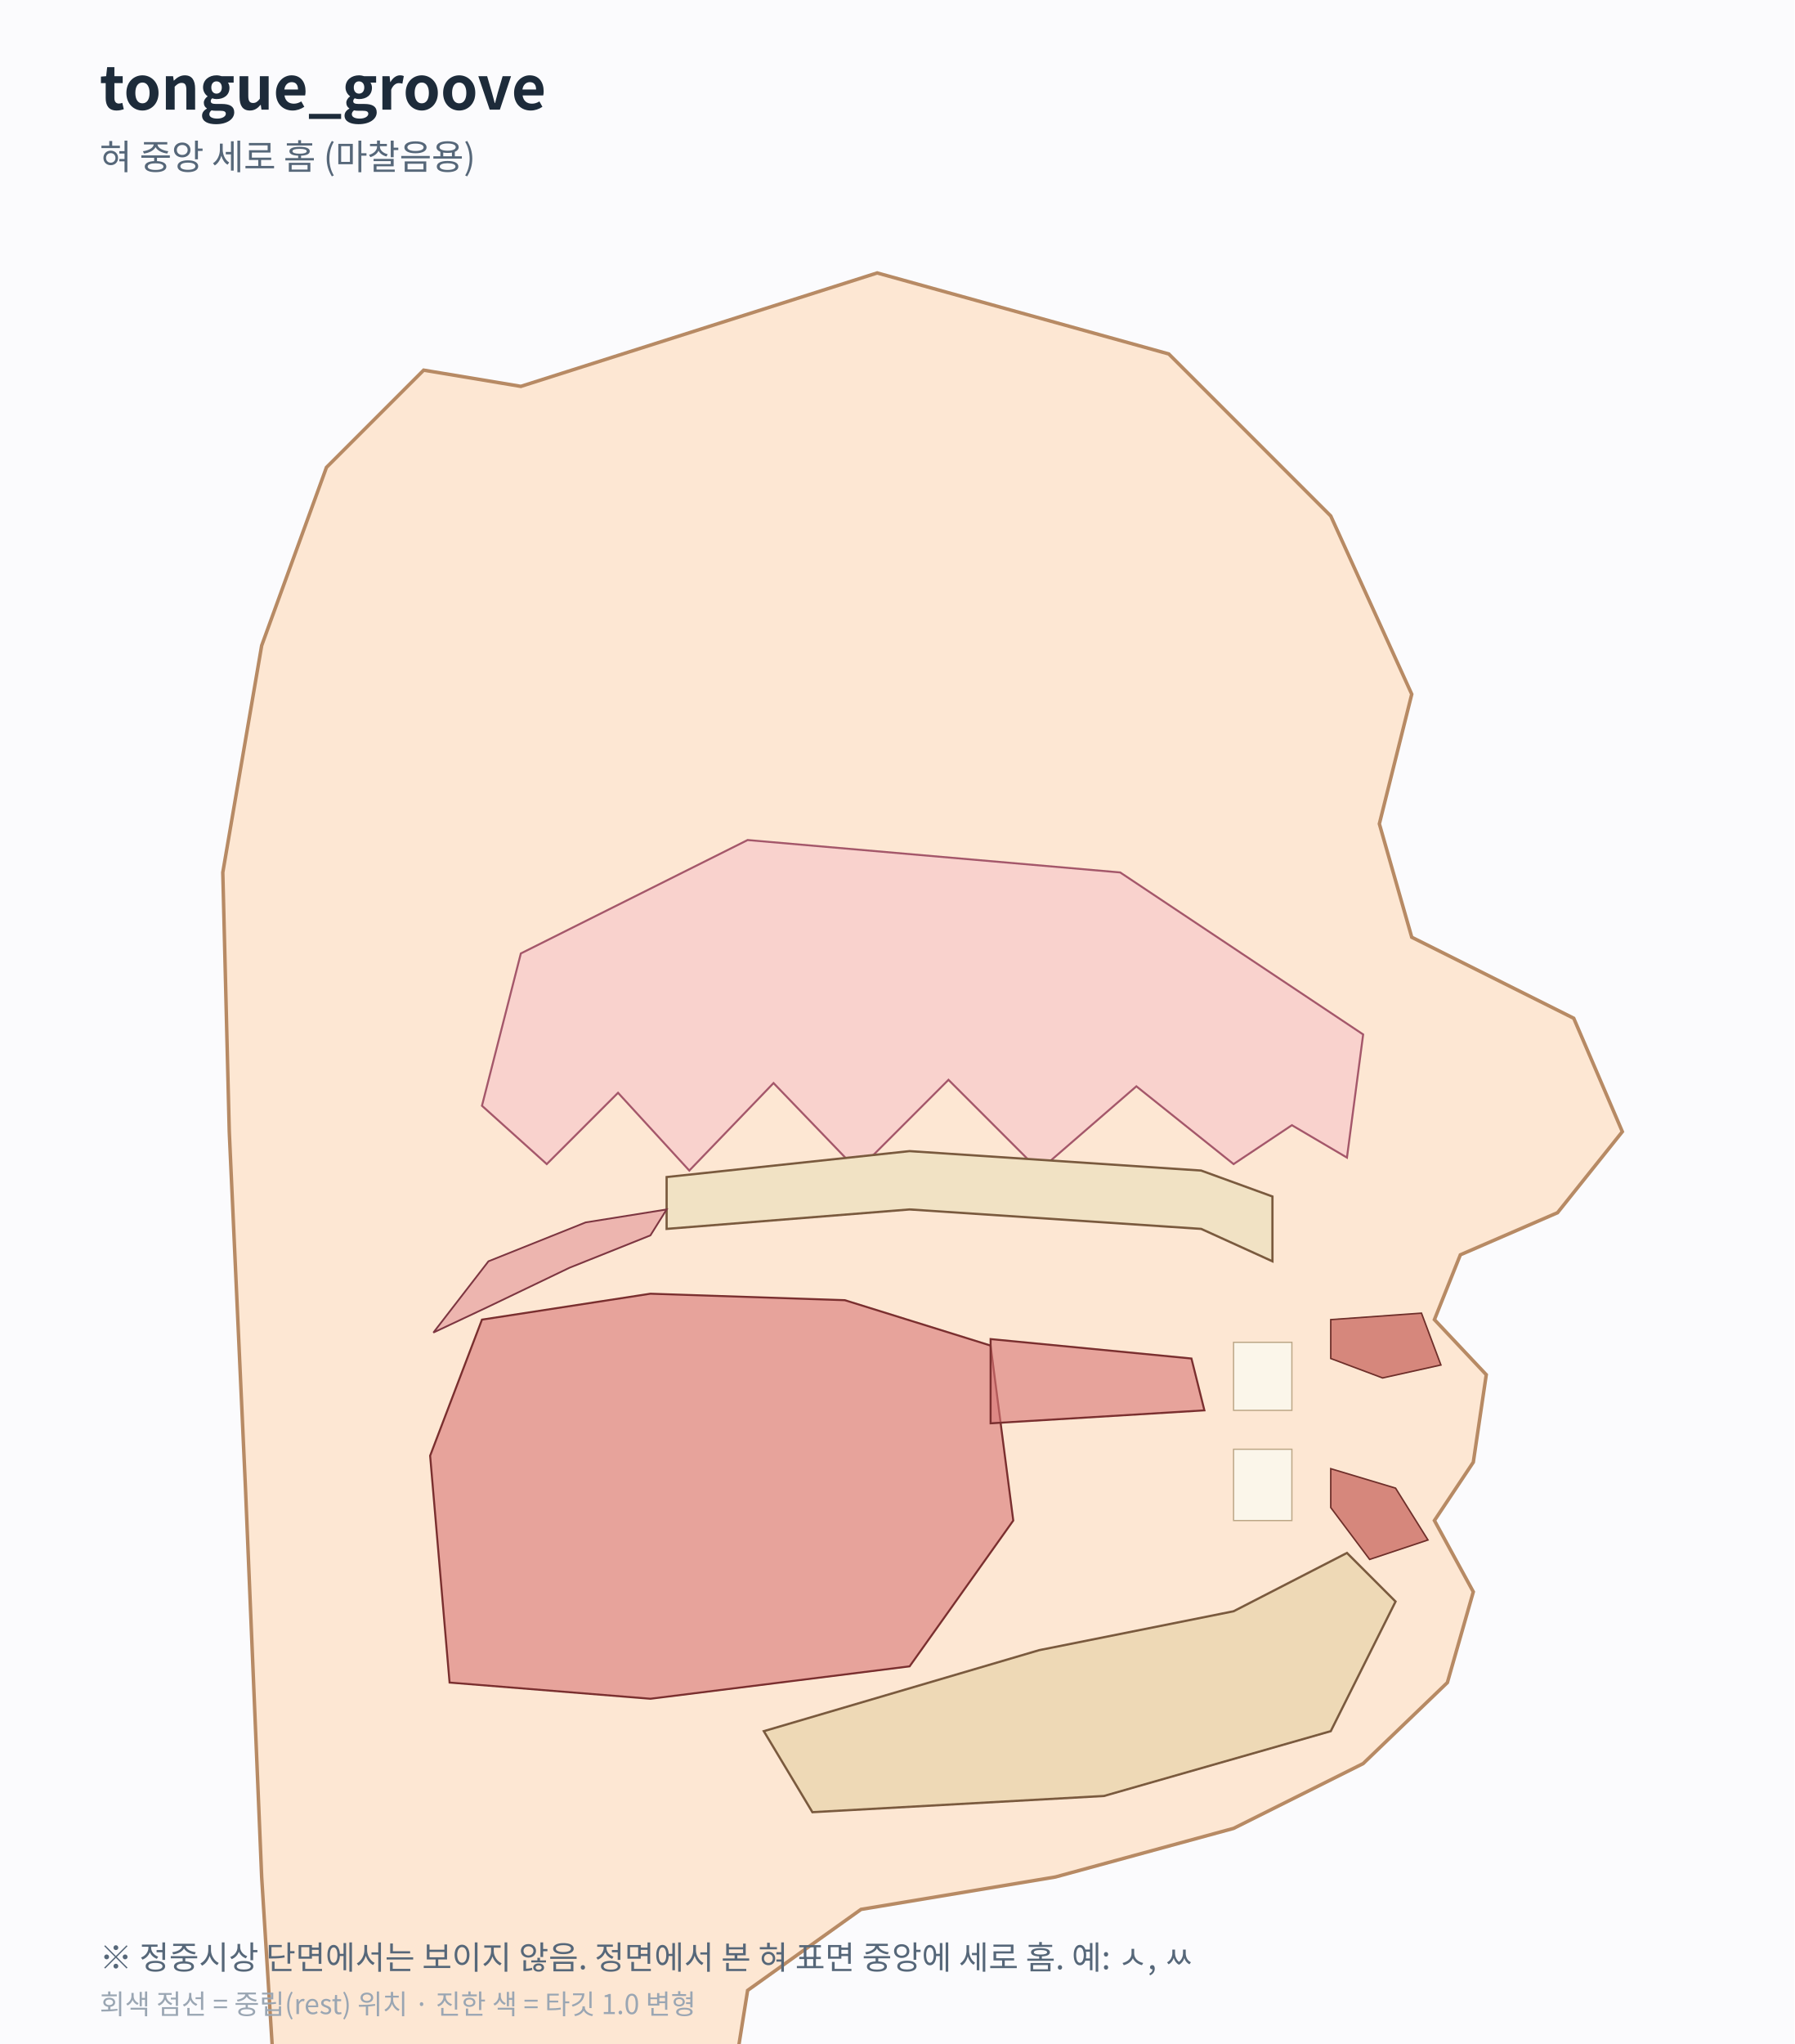
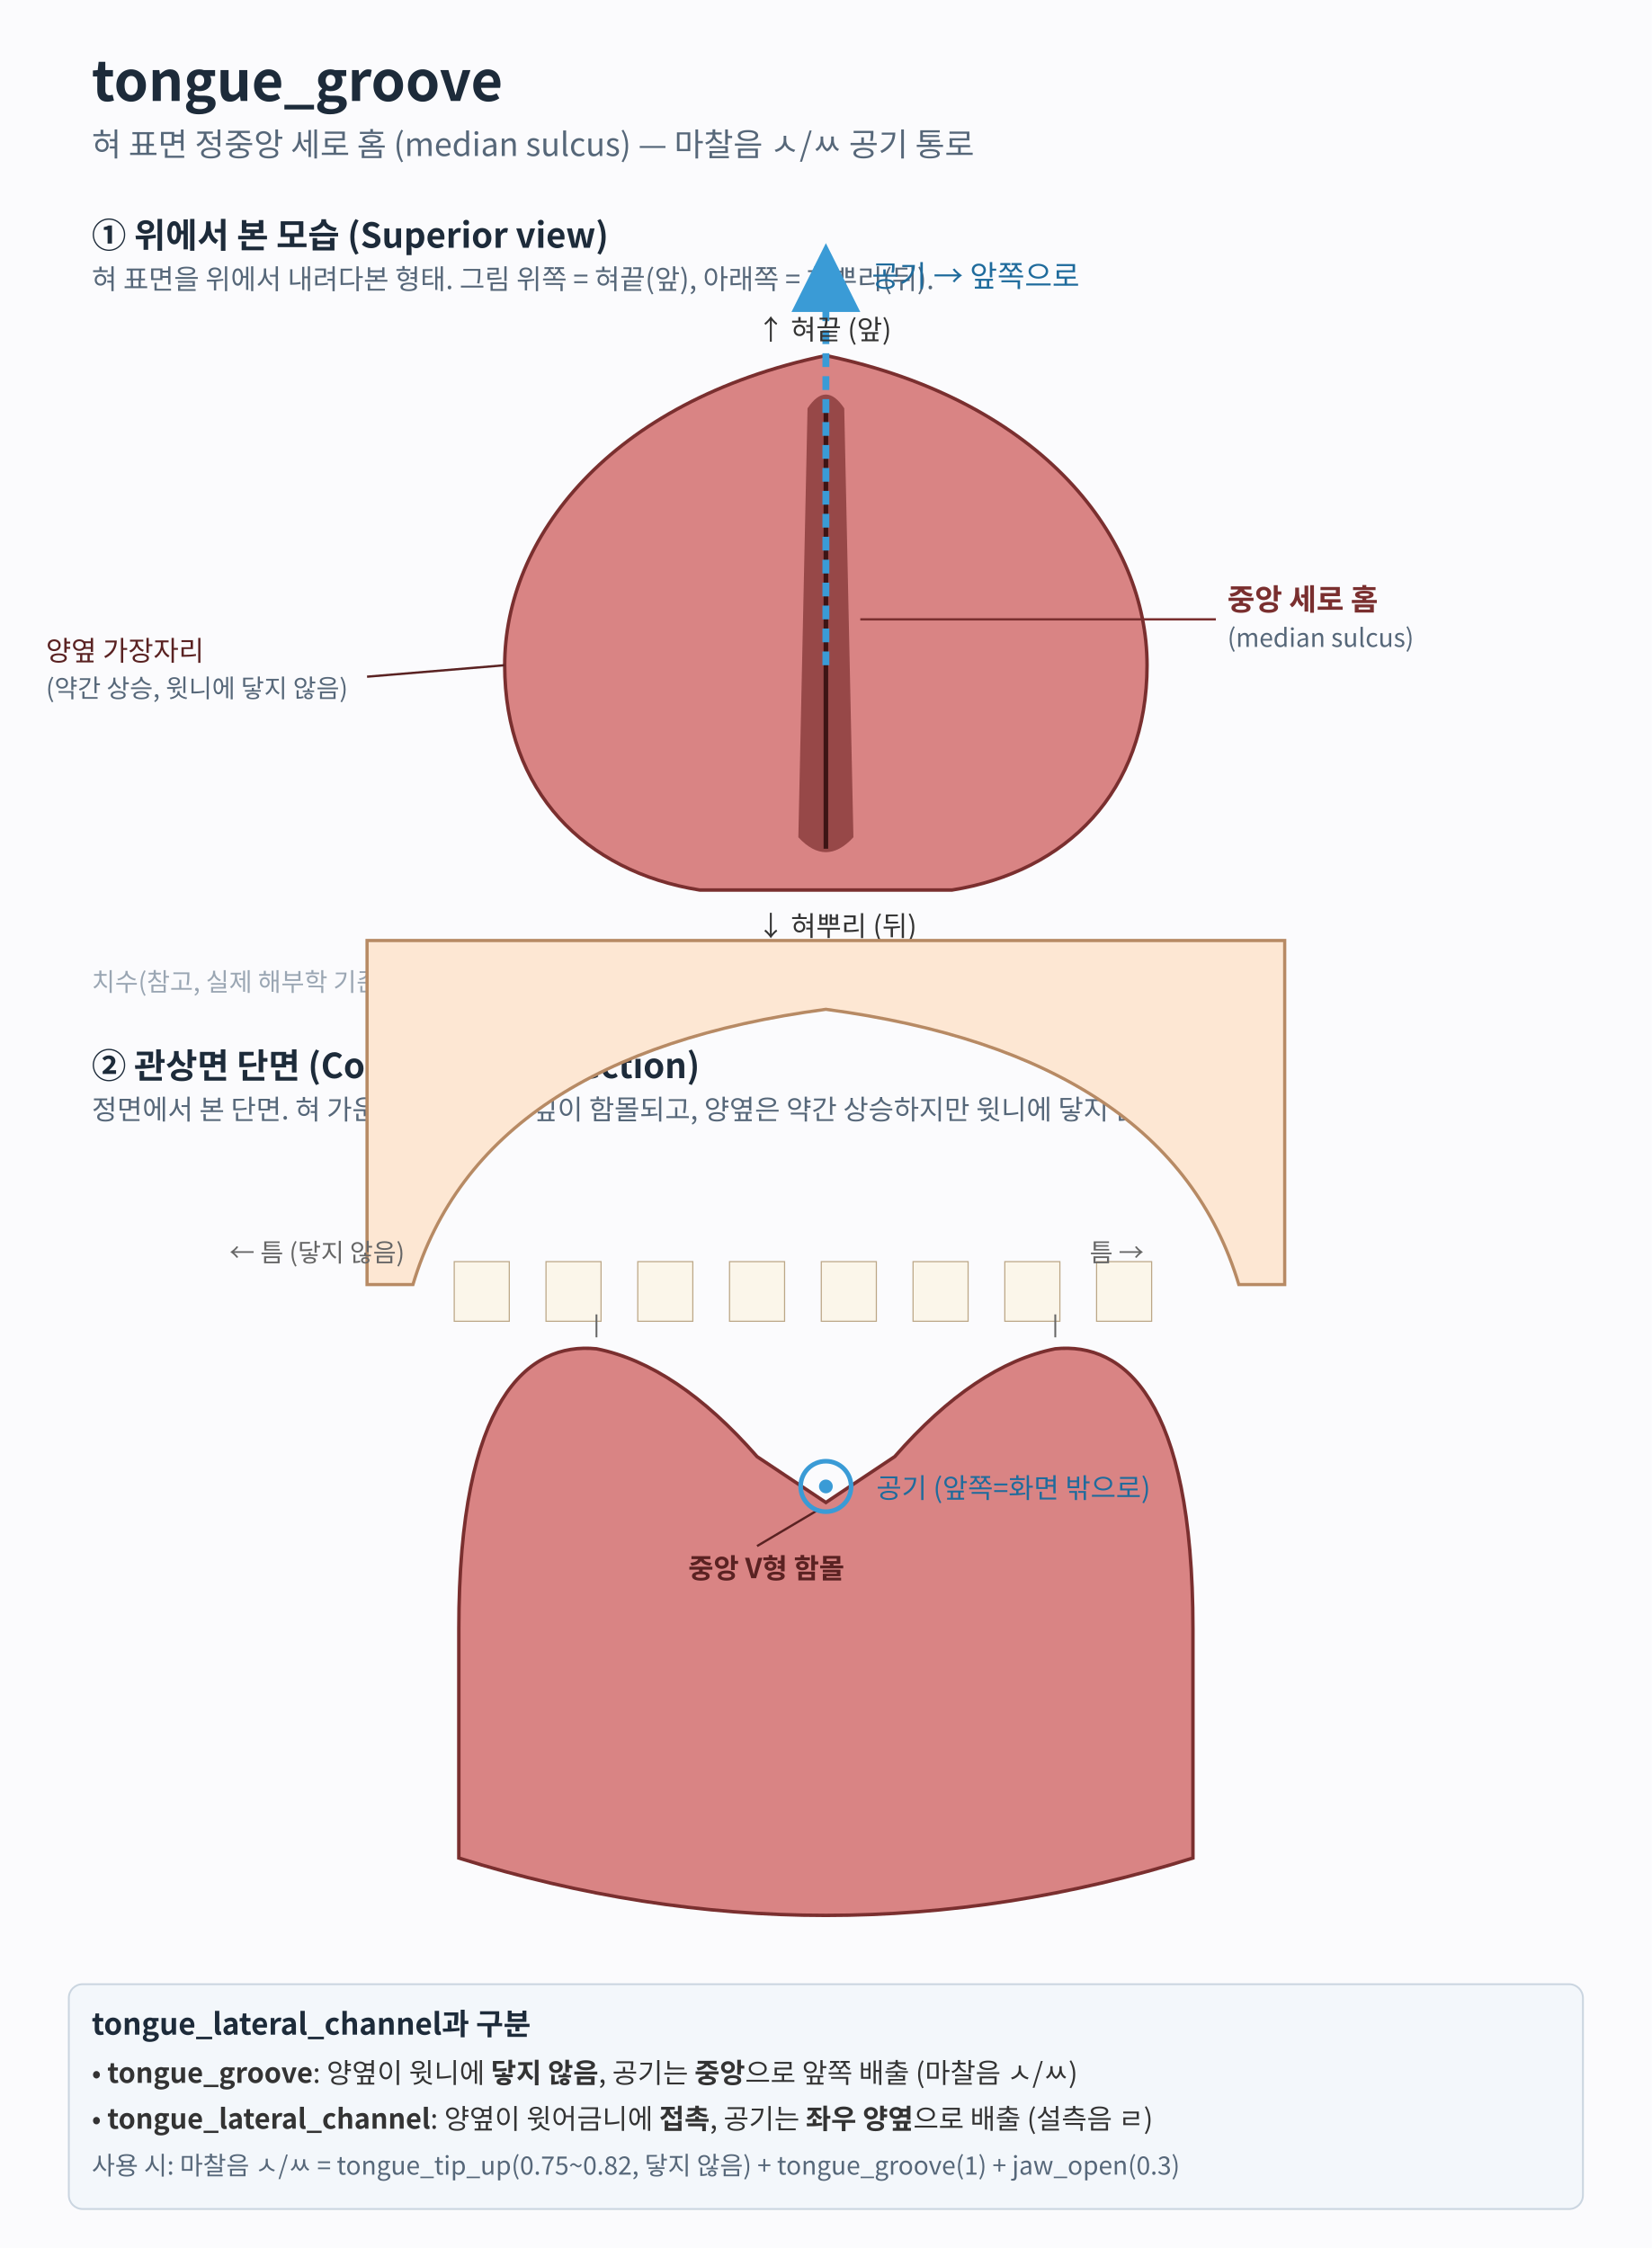
- <svg xmlns="http://www.w3.org/2000/svg" viewBox="0 0 720 820" width="720" height="820" font-family="WenQuanYi Zen Hei, Noto Sans CJK KR, sans-serif">
-   <rect width="720" height="820" fill="#fbfbfd" />
+ <svg xmlns="http://www.w3.org/2000/svg" viewBox="0 0 720 980" width="720" height="980" font-family="WenQuanYi Zen Hei, Noto Sans CJK KR, sans-serif">
+   <rect width="720" height="980" fill="#fbfbfd" />
  <defs>
    <marker id="arr" markerWidth="10" markerHeight="10" refX="7" refY="5" orient="auto">
-       <path d="M0,0 L10,5 L0,10 Z" fill="#d6394e" />
+       <path d="M0,0 L10,5 L0,10 Z" fill="#3a9bd6" />
    </marker>
  </defs>
  <text x="40" y="44" font-size="24" font-weight="700" fill="#1d2b3a">tongue_groove</text>
-   <text x="40" y="68" font-size="14" fill="#566779">혀 중앙 세로 홈 (마찰음용)</text>
-   <path d="M 209.00,155.00 L 352.00,109.50 L 469.00,142.00 L 534.00,207.00 L 566.50,278.50 L 553.50,330.50 L 566.50,376.00 L 631.50,408.50 L 651.00,454.00 L 625.00,486.50 L 586.00,503.40 L 575.60,529.40 L 596.40,551.50 L 591.20,586.60 L 575.60,610.00 L 591.20,638.60 L 580.80,675.00 L 547.00,707.50 L 495.00,733.50 L 423.50,753.00 L 345.50,766.00 L 300.00,798.50 L 289.60,863.50 L 289.60,909.00 L 144.00,915.50 L 111.50,857.00 L 105.00,753.00 L 98.50,597.00 L 92.00,454.00 L 89.40,350.00 L 105.00,259.00 L 131.00,187.50 L 170.00,148.50 Z" fill="#fde7d3" stroke="#b78a64" stroke-width="1.4" />
-   <path d="M 540.50,464.40 L 547.00,415.00 L 449.50,350.00 L 300.00,337.00 L 209.00,382.50 L 193.40,443.60 L 219.40,467.00 L 248.00,438.40 L 276.60,469.60 L 310.40,434.50 L 344.20,469.60 L 380.60,433.20 L 417.00,469.60 L 456.00,435.80 L 495.00,467.00 L 518.40,451.40 Z" fill="#f5c0c8" fill-opacity="0.55" stroke="#a4576a" stroke-width="0.8" />
-   <path d="M 267.50,493.00 L 365.00,485.20 L 482.00,493.00 L 510.60,506.00 L 510.60,480.00 L 482.00,469.60 L 365.00,461.80 L 267.50,472.20 Z" fill="#f1e2c4" stroke="#7a5a3e" stroke-width="0.9" />
-   <path d="M 540.50,623.00 L 560.00,642.50 L 534.00,694.50 L 443.00,720.50 L 326.00,727.00 L 306.50,694.50 L 417.00,662.00 L 495.00,646.40 Z" fill="#eed9b6" stroke="#7a5a3e" stroke-width="0.9" />
-   <path d="M 495.00,538.50 L 518.40,538.50 L 518.40,565.80 L 495.00,565.80 Z" fill="#fbf6ea" stroke="#bca787" stroke-width="0.5" />
-   <path d="M 495.00,581.40 L 518.40,581.40 L 518.40,610.00 L 495.00,610.00 Z" fill="#fbf6ea" stroke="#bca787" stroke-width="0.5" />
-   <path d="M 267.50,485.20 L 235.00,490.40 L 196.00,506.00 L 173.90,534.60 L 196.00,524.20 L 228.50,508.60 L 261.00,495.60 Z" fill="#e08c92" fill-opacity="0.55" stroke="#7d3641" stroke-width="0.7" />
-   <path d="M 180.40,675.00 L 172.60,584.00 L 193.40,529.40 L 261.00,519.00 L 339.00,521.60 L 397.50,539.80 L 406.60,610.00 L 365.00,668.50 L 261.00,681.50 Z" fill="#d97676" fill-opacity="0.6" stroke="#7a2f2f" stroke-width="0.8" />
-   <path d="M 397.50,537.20 L 478.10,545.00 L 483.30,565.80 L 397.50,571.00 Z" fill="#d97676" fill-opacity="0.6" stroke="#7a2f2f" stroke-width="0.8" />
-   <path d="M 534.00,529.40 L 570.40,526.80 L 578.20,547.60 L 554.80,552.80 L 534.00,545.00 Z" fill="#c75f57" fill-opacity="0.7" stroke="#6e2f2a" stroke-width="0.6" />
-   <path d="M 534.00,589.20 L 560.00,597.00 L 573.00,617.80 L 549.60,625.60 L 534.00,604.80 Z" fill="#c75f57" fill-opacity="0.7" stroke="#6e2f2a" stroke-width="0.6" />
-   <text x="40" y="790" font-size="13" fill="#566779">※ 정중시상 단면에서는 보이지 않음. 정면에서 본 혀 표면 중앙에 세로 홈. 예: ㅅ, ㅆ</text>
-   <text x="40" y="808" font-size="11" fill="#9aa6b3">회색 점선 = 중립(rest) 위치 · 진한 색 = 타깃 1.0 변형</text>
+   <text x="40" y="68" font-size="14" fill="#566779">혀 표면 정중앙 세로 홈 (median sulcus) — 마찰음 ㅅ/ㅆ 공기 통로</text>
+   <text x="40" y="108" font-size="15" font-weight="700" fill="#1d2b3a">① 위에서 본 모습 (Superior view)</text>
+   <text x="40" y="126" font-size="12" fill="#566779">혀 표면을 위에서 내려다본 형태. 그림 위쪽 = 혀끝(앞), 아래쪽 = 혀뿌리(뒤).</text>
+   <path d="M360,155 C265,175 220,235 220,290 C220,345 255,380 305,388 L415,388 C465,380 500,345 500,290 C500,235 455,175 360,155 Z" fill="#d98484" stroke="#7a2f2f" stroke-width="1.5" />
+   <path d="M352,178 L348,365 Q360,378 372,365 L368,178 Q360,166 352,178 Z" fill="#7a2f2f" opacity="0.7" />
+   <line x1="360" y1="180" x2="360" y2="370" stroke="#3d1414" stroke-width="2" />
+   <line x1="360" y1="290" x2="360" y2="115" stroke="#3a9bd6" stroke-width="3" marker-end="url(#arr)" stroke-dasharray="6 4" />
+   <text x="380" y="125" font-size="13" fill="#1f6b9c">공기 → 앞쪽으로</text>
+   <line x1="160" y1="295" x2="220" y2="290" stroke="#5a2222" stroke-width="1" />
+   <text x="20" y="288" font-size="12" fill="#5a2222">양옆 가장자리</text>
+   <text x="20" y="304" font-size="11" fill="#566779">(약간 상승, 윗니에 닿지 않음)</text>
+   <line x1="530" y1="270" x2="375" y2="270" stroke="#7a2f2f" stroke-width="1" />
+   <text x="535" y="266" font-size="13" font-weight="600" fill="#7a2f2f">중앙 세로 홈</text>
+   <text x="535" y="282" font-size="11" fill="#566779">(median sulcus)</text>
+   <text x="330" y="148" font-size="12" fill="#333">↑ 혀끝 (앞)</text>
+   <text x="330" y="408" font-size="12" fill="#333">↓ 혀뿌리 (뒤)</text>
+   <text x="40" y="432" font-size="11" fill="#9aa6b3">치수(참고, 실제 해부학 기준): 홈 폭 약 4~6mm · 깊이 약 2~3mm · 길이 = 혀끝 가까이부터 설체 뒤까지</text>
+   <text x="40" y="470" font-size="15" font-weight="700" fill="#1d2b3a">② 관상면 단면 (Coronal cross-section)</text>
+   <text x="40" y="488" font-size="12" fill="#566779">정면에서 본 단면. 혀 가운데가 V형으로 깊이 함몰되고, 양옆은 약간 상승하지만 윗니에 닿지 않음.</text>
+   <path d="M180,560 Q210,460 360,440 Q510,460 540,560 L560,560 L560,410 L160,410 L160,560 Z" fill="#fde7d3" stroke="#b78a64" stroke-width="1.4" />
+   <rect x="198" y="550" width="24" height="26" fill="#fbf6ea" stroke="#bca787" stroke-width="0.5" />
+   <rect x="238" y="550" width="24" height="26" fill="#fbf6ea" stroke="#bca787" stroke-width="0.5" />
+   <rect x="278" y="550" width="24" height="26" fill="#fbf6ea" stroke="#bca787" stroke-width="0.5" />
+   <rect x="318" y="550" width="24" height="26" fill="#fbf6ea" stroke="#bca787" stroke-width="0.5" />
+   <rect x="358" y="550" width="24" height="26" fill="#fbf6ea" stroke="#bca787" stroke-width="0.5" />
+   <rect x="398" y="550" width="24" height="26" fill="#fbf6ea" stroke="#bca787" stroke-width="0.5" />
+   <rect x="438" y="550" width="24" height="26" fill="#fbf6ea" stroke="#bca787" stroke-width="0.5" />
+   <rect x="478" y="550" width="24" height="26" fill="#fbf6ea" stroke="#bca787" stroke-width="0.5" />
+   <path d="M200,710 C200,610 230,585 260,588 Q295,595 330,635 L360,655 L390,635 Q425,595 460,588 C490,585 520,610 520,710 L520,810 Q360,860 200,810 Z" fill="#d98484" stroke="#7a2f2f" stroke-width="1.5" />
+   <line x1="260" y1="583" x2="260" y2="573" stroke="#666" stroke-width="0.8" />
+   <line x1="460" y1="583" x2="460" y2="573" stroke="#666" stroke-width="0.8" />
+   <text x="100" y="550" font-size="11" fill="#666">← 틈 (닿지 않음)</text>
+   <text x="475" y="550" font-size="11" fill="#666">틈 →</text>
+   <text x="300" y="688" font-size="12" font-weight="600" fill="#5a2222">중앙 V형 함몰</text>
+   <line x1="330" y1="674" x2="357" y2="658" stroke="#5a2222" stroke-width="1" />
+   <circle cx="360" cy="648" r="11" fill="none" stroke="#3a9bd6" stroke-width="2" />
+   <circle cx="360" cy="648" r="3" fill="#3a9bd6" />
+   <text x="382" y="653" font-size="12" fill="#1f6b9c">공기 (앞쪽=화면 밖으로)</text>
+   <rect x="30" y="865" width="660" height="98" rx="6" fill="#f3f7fb" stroke="#cad5e0" stroke-width="0.8" />
+   <text x="40" y="887" font-size="13" font-weight="700" fill="#1d2b3a">tongue_lateral_channel과 구분</text>
+   <text x="40" y="908" font-size="12" fill="#333">• <tspan font-weight="600">tongue_groove</tspan>: 양옆이 윗니에 <tspan font-weight="600">닿지 않음</tspan>, 공기는 <tspan font-weight="600">중앙</tspan>으로 앞쪽 배출 (마찰음 ㅅ/ㅆ)</text>
+   <text x="40" y="928" font-size="12" fill="#333">• <tspan font-weight="600">tongue_lateral_channel</tspan>: 양옆이 윗어금니에 <tspan font-weight="600">접촉</tspan>, 공기는 <tspan font-weight="600">좌우 양옆</tspan>으로 배출 (설측음 ㄹ)</text>
+   <text x="40" y="948" font-size="11" fill="#566779">사용 시: 마찰음 ㅅ/ㅆ = tongue_tip_up(0.75~0.82, 닿지 않음) + tongue_groove(1) + jaw_open(0.3)</text>
</svg>
